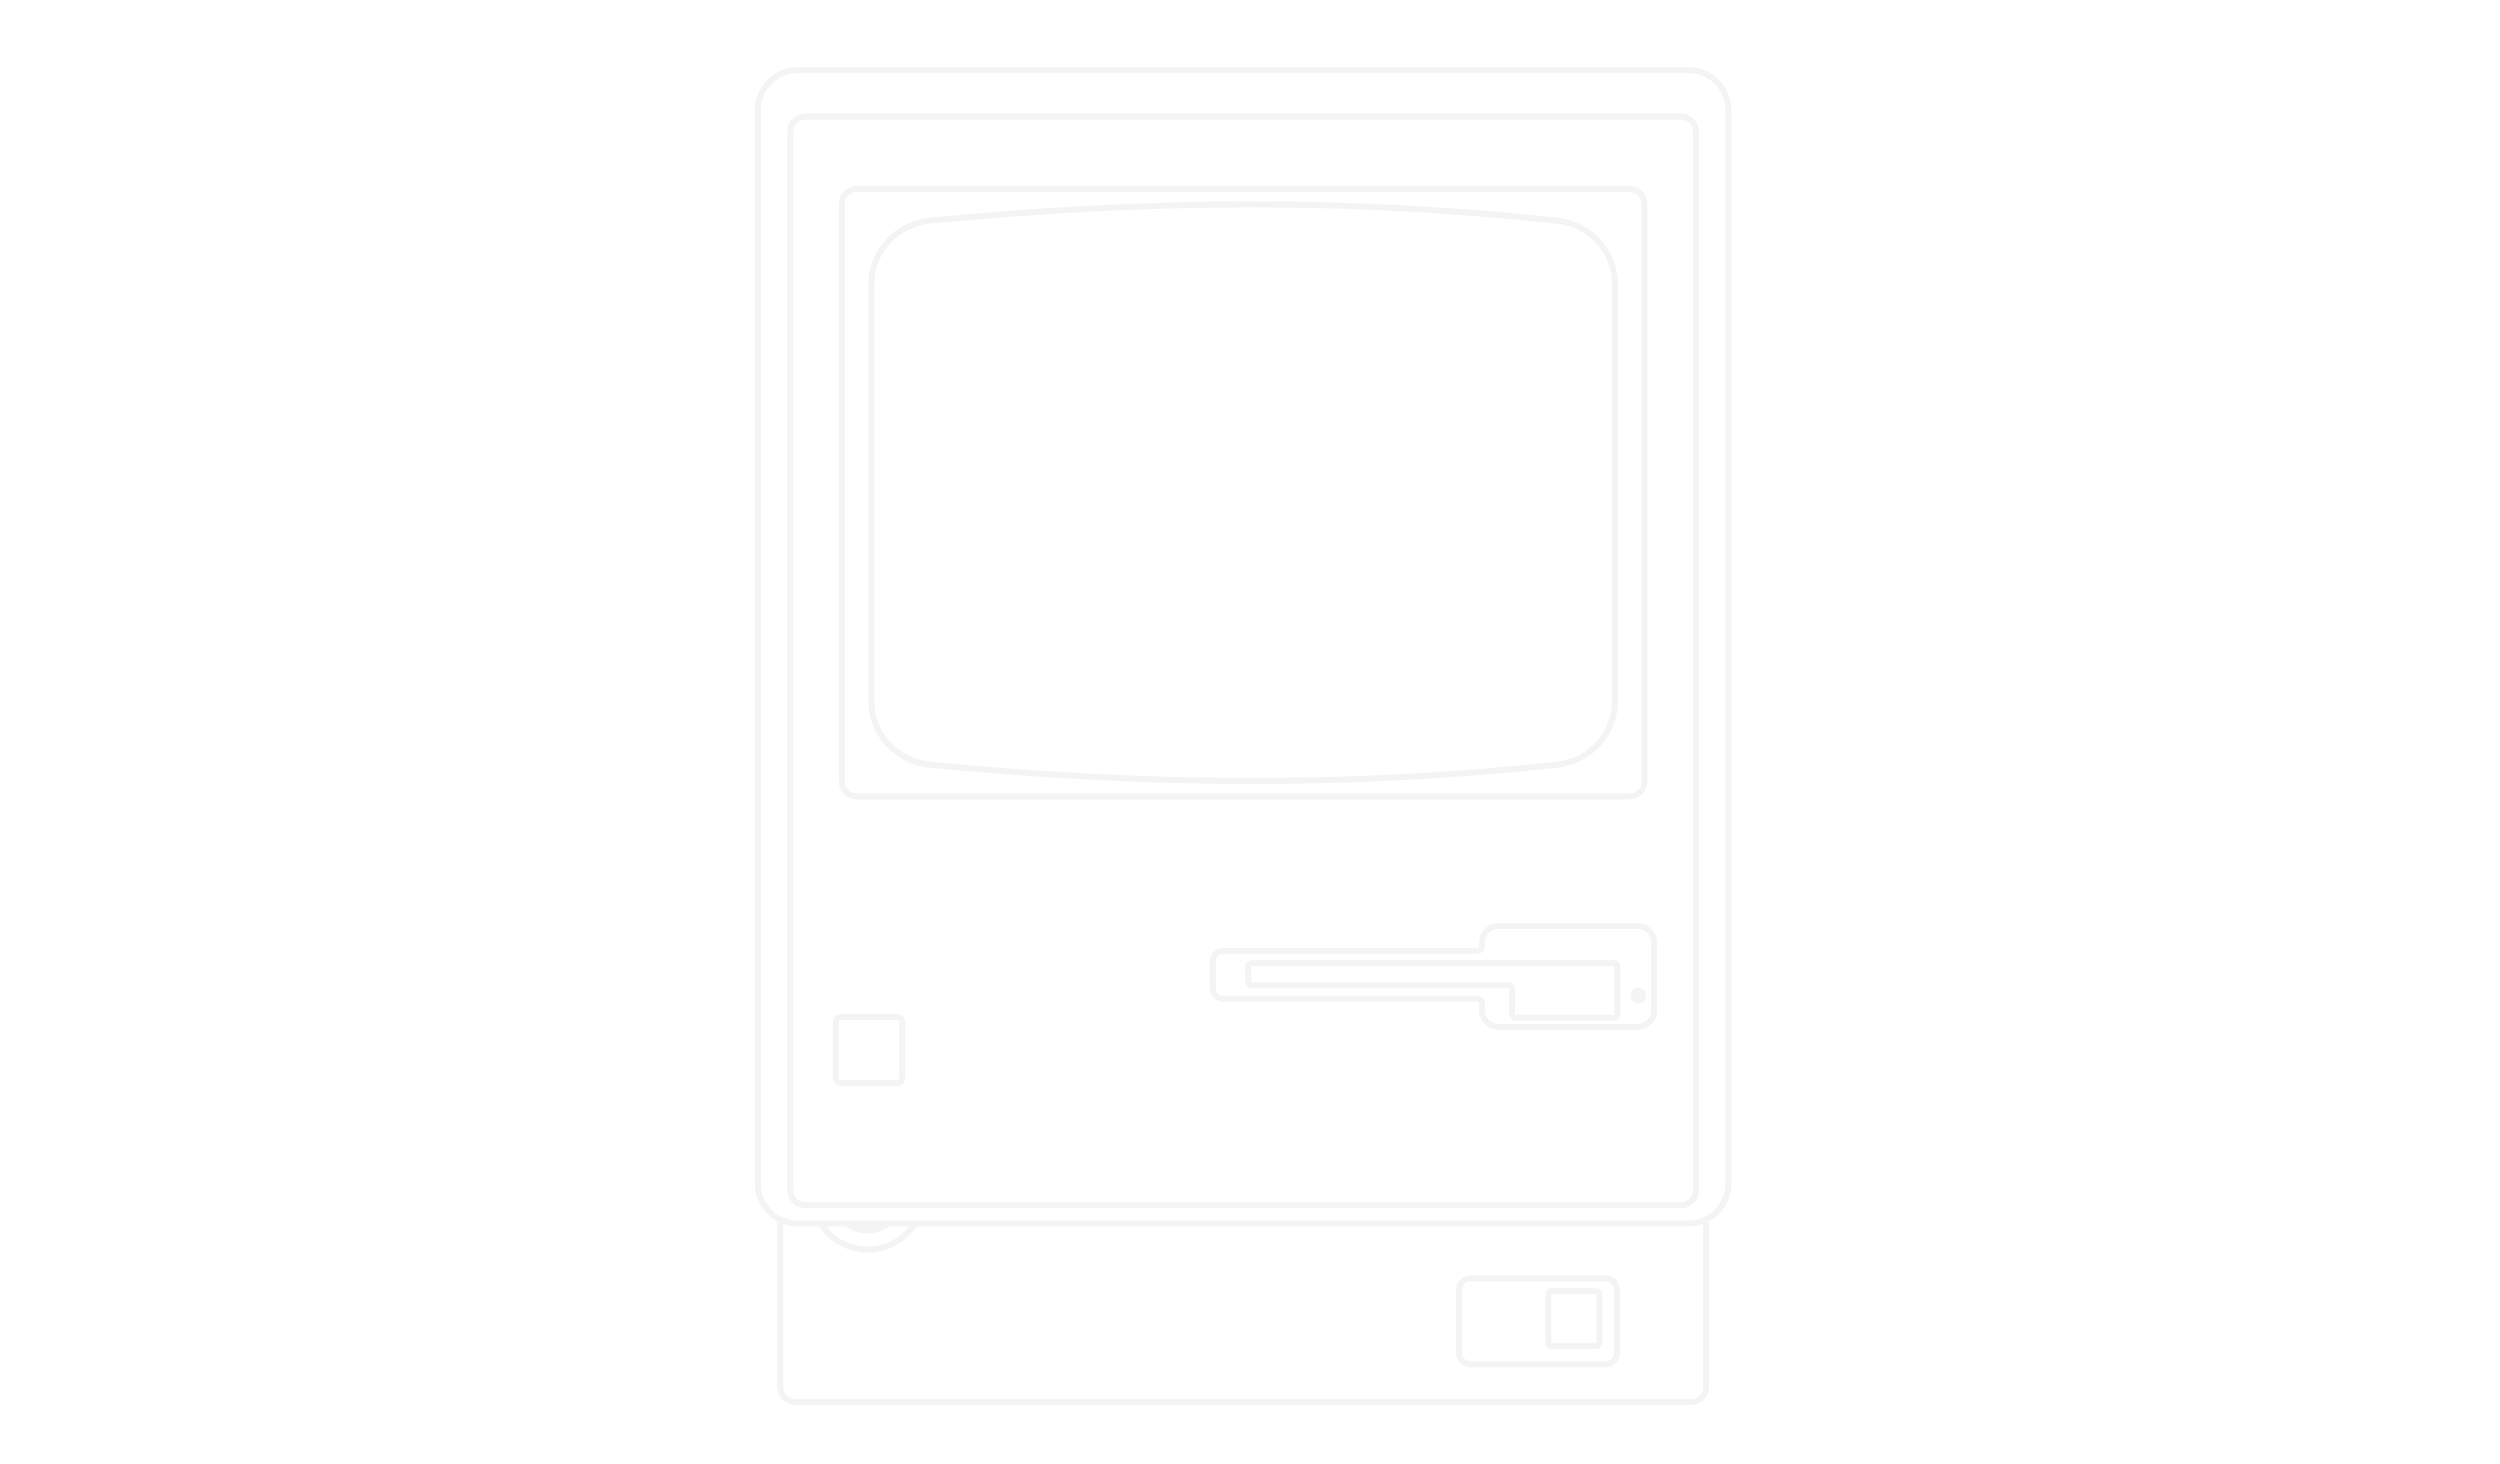
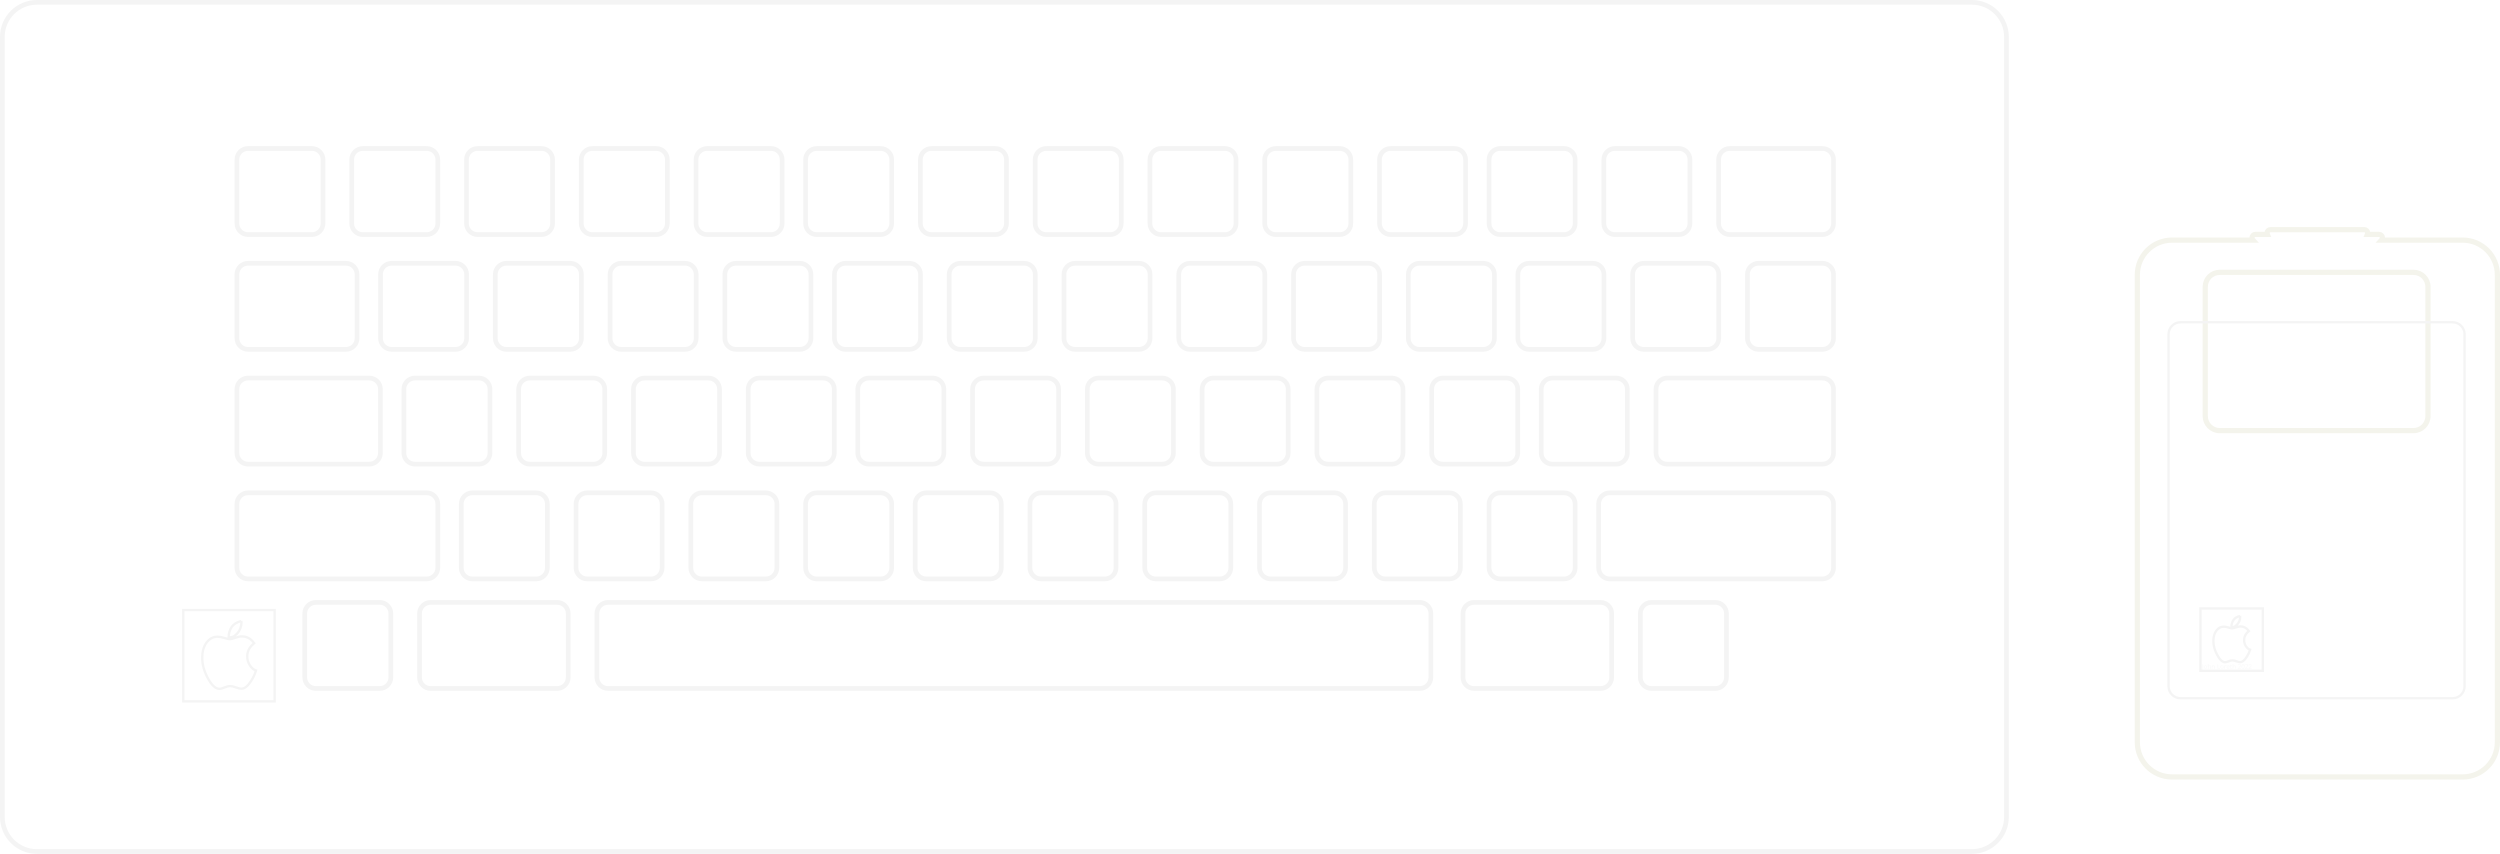
- <svg xmlns="http://www.w3.org/2000/svg" version="1.2" baseProfile="tiny" id="Layer_3" x="0px" y="0px" width="598.189px" height="350.26px" viewBox="0 0 598.189 350.26" xml:space="preserve">
-   <path id="path3" fill="#F4F4F4" d="M205.004,44.494c-2.364,0-4.299,1.936-4.299,4.299v138.192c0,2.364,1.936,4.301,4.299,4.301  h184.914c2.363,0,4.276-1.937,4.276-4.301V48.793c0-2.363-1.912-4.299-4.276-4.299H205.004z M205.004,45.927h184.914  c1.589,0,2.843,1.276,2.843,2.866v138.192c0,1.59-1.254,2.866-2.843,2.866H205.004c-1.59,0-2.866-1.276-2.866-2.866V48.793  C202.138,47.204,203.415,45.927,205.004,45.927z" />
-   <path id="path5" fill="#F4F4F4" d="M192.667,27.187c-2.364,0-4.299,1.935-4.299,4.299V284.8c0,2.365,1.935,4.3,4.299,4.3h209.568  c2.362,0,4.299-1.935,4.299-4.3V31.485c0-2.364-1.937-4.299-4.299-4.299H192.667z M192.667,28.619h209.568  c1.59,0,2.865,1.276,2.865,2.866V284.8c0,1.591-1.275,2.865-2.865,2.865H192.667c-1.589,0-2.866-1.274-2.866-2.865V31.485  C189.801,29.896,191.078,28.619,192.667,28.619z" />
-   <path id="path7" fill="#F4F4F4" d="M190.876,16.059c-5.658,0-10.254,4.596-10.254,10.254v256.904  c0,5.658,4.597,10.254,10.254,10.254h213.149c5.659,0,10.255-4.597,10.255-10.254V26.32c0-5.663-4.592-10.26-10.253-10.26h-213.15  L190.876,16.059z M190.876,17.492h213.149c4.884,0,8.821,3.937,8.821,8.821V283.21c0,4.885-3.939,8.822-8.821,8.822H190.876  c-4.882,0.007-8.82-3.934-8.82-8.813V26.314C182.056,21.431,185.994,17.493,190.876,17.492L190.876,17.492z" />
-   <path id="path9" fill="#F4F4F4" d="M201.176,242.62c-1.046,0-1.903,0.881-1.903,1.927v13.412c0,1.044,0.857,1.903,1.903,1.903  h13.523c1.047,0,1.903-0.859,1.903-1.903v-13.412c0-1.046-0.857-1.927-1.903-1.927H201.176z M201.176,244.054h13.523  c0.271,0,0.47,0.221,0.47,0.493v13.412c0,0.27-0.199,0.47-0.47,0.47h-13.523c-0.271,0-0.47-0.2-0.47-0.47v-13.412  C200.706,244.274,200.905,244.054,201.176,244.054z" />
-   <path id="path11" fill="#F4F4F4" d="M351.881,305.155c-1.927,0-3.493,1.591-3.493,3.515v15.001c0,1.924,1.566,3.494,3.493,3.494  h32.263c1.925,0,3.491-1.57,3.491-3.494V308.67c0-1.924-1.566-3.515-3.491-3.515H351.881z M351.881,306.588h32.263  c1.15,0,2.06,0.932,2.06,2.082v15.001c0,1.15-0.909,2.06-2.06,2.06h-32.263c-1.15,0-2.061-0.909-2.061-2.06V308.67  C349.82,307.52,350.73,306.588,351.881,306.588z" />
-   <path id="path13" fill="#F4F4F4" d="M371.268,308.199c-0.826,0-1.501,0.674-1.501,1.5v11.599c0,0.828,0.675,1.5,1.501,1.5h10.635  c0.827,0,1.523-0.672,1.523-1.5v-11.599c0-0.826-0.698-1.5-1.523-1.5H371.268z M371.268,309.634h10.635  c0.054,0,0.09,0.015,0.09,0.065v11.599c0,0.052-0.038,0.067-0.09,0.067h-10.635c-0.052,0-0.067-0.016-0.067-0.067v-11.599  C371.2,309.648,371.216,309.634,371.268,309.634z" />
-   <path id="path15" fill="#F4F4F4" d="M358.6,220.854c-2.582,0-4.701,2.118-4.701,4.703v0.648c0,0.224-0.05,0.376-0.112,0.446  c-0.062,0.073-0.157,0.158-0.56,0.158h-60.631c-1.705,0-3.112,1.408-3.112,3.112v6.649c0,1.706,1.408,3.112,3.112,3.112h60.631  c0.451,0,0.547,0.07,0.583,0.113c0.033,0.041,0.089,0.229,0.089,0.625v1.321c0,2.583,2.119,4.702,4.701,4.702h33.205  c2.582,0,4.701-2.119,4.701-4.702v-16.187c0-2.585-2.117-4.703-4.701-4.703H358.6L358.6,220.854z M358.6,222.287h33.205  c1.81,0,3.268,1.461,3.268,3.271v16.187c0,1.81-1.458,3.269-3.268,3.269H358.6c-1.81,0-3.269-1.459-3.269-3.269v-1.321  c0-0.531-0.045-1.067-0.426-1.521c-0.379-0.456-1.003-0.651-1.679-0.651h-60.631c-0.93,0-1.679-0.747-1.679-1.679v-6.649  c0-0.931,0.749-1.68,1.679-1.68h60.631c0.691,0,1.296-0.226,1.657-0.649c0.36-0.424,0.447-0.949,0.447-1.388v-0.648  C355.331,223.747,356.791,222.287,358.6,222.287L358.6,222.287z" />
-   <path id="path17" fill="#F4F4F4" d="M299.441,229.747c-0.827,0-1.5,0.673-1.5,1.499v3.718c0,0.825,0.673,1.499,1.5,1.499h61.369  c0.245,0,0.256,0.057,0.246,0.046c-0.009-0.013,0.046,0.057,0.046,0.313v5.888c0,0.825,0.674,1.522,1.499,1.522h23.601  c0.825,0,1.5-0.696,1.5-1.522v-11.464c0-0.826-0.675-1.499-1.5-1.499h-86.758H299.441z M299.441,231.18h86.758  c0.052,0,0.066,0.015,0.066,0.066v11.464c0,0.052-0.015,0.089-0.066,0.089h-23.601c-0.051,0-0.066-0.036-0.066-0.089v-5.888  c0-0.439-0.077-0.91-0.403-1.276c-0.323-0.368-0.837-0.516-1.321-0.516h-61.369c-0.051,0-0.068-0.017-0.068-0.066v-3.718  c0-0.052,0.017-0.066,0.068-0.066H299.441z" />
-   <path id="circle19" fill="#F4F4F4" d="M392.003,236.331c-1.018,0-1.859,0.818-1.859,1.834c0,1.019,0.842,1.86,1.859,1.86  s1.858-0.842,1.858-1.86C393.861,237.149,393.021,236.331,392.003,236.331z" />
-   <path id="path21" fill="#F4F4F4" d="M197.033,292.437l-1.208,0.784c2.469,3.905,6.82,6.493,11.777,6.493  c4.954,0,9.329-2.592,11.8-6.493l-1.209-0.761c-2.217,3.5-6.136,5.82-10.59,5.82C203.145,298.28,199.25,295.942,197.033,292.437  L197.033,292.437z" />
-   <path id="path23_1_" d="M207.602,294.409" />
-   <path id="path23_2_" fill="#F4F4F4" d="M201.668,292.999c1.616,1.33,3.678,2.127,5.934,2.127c2.28,0,4.377-0.815,6-2.173" />
-   <path id="path25" fill="#F4F4F4" d="M185.995,291.563v40.369c0,2.364,1.936,4.276,4.299,4.276h214.339  c2.364,0,4.298-1.912,4.298-4.276v-39.965H407.5v39.965c0,1.589-1.277,2.843-2.866,2.843H190.294c-1.59,0-2.867-1.254-2.867-2.843  v-40.369H185.995z" />
-   <path id="path27" fill="#F4F4F4" d="M298.546,48.188c-24.74,0.04-49.859,1.377-76.275,3.895h-0.022  c-8.093,0.952-14.464,7.604-14.464,15.853v99.883c0,8.25,6.372,14.921,14.464,15.875h0.022c52.839,5.037,100.427,5.354,150.395,0  c8.11-0.869,14.464-7.626,14.464-15.875V67.936c0-8.248-6.354-14.983-14.464-15.853c-24.983-2.677-49.363-3.936-74.111-3.896  L298.546,48.188z M298.546,49.621c24.695-0.04,49.022,1.224,73.953,3.896c7.413,0.794,13.188,6.907,13.188,14.419v99.883  c0,7.514-5.775,13.647-13.188,14.441c-49.855,5.345-97.325,5.026-150.078,0c-0.007-0.001-0.016,0-0.022,0  c-7.402-0.881-13.188-6.936-13.188-14.441V67.936c0-7.505,5.785-13.538,13.188-14.419c0.007,0,0.015,0,0.022,0  C248.794,51.003,273.857,49.661,298.546,49.621z" />
+ <svg xmlns="http://www.w3.org/2000/svg" version="1.1" id="svg4298" width="1064.853" height="363.693" viewBox="0 0 958.368 327.324">
+   <defs id="defs4302" />
+   <text xml:space="preserve" style="font-size:2.4px;line-height:1.25;font-family:TrasksHand;-inkscape-font-specification:TrasksHand;fill:#f4f4f4;fill-opacity:0.5;stroke-width:0.9;stroke-miterlimit:4;stroke-dasharray:none" x="844.119" y="256.373" id="text18039">
+     <tspan id="tspan18037" style="fill:#f4f4f4;fill-opacity:0.5;stroke-width:0.9;stroke-miterlimit:4;stroke-dasharray:none" x="844.119" y="256.373">John Loreth 2022</tspan>
+   </text>
+   <g id="g19745" transform="translate(-0.1,-0.1)">
+     <rect style="fill:none;fill-opacity:0.5;stroke:#f4f4f4;stroke-width:1.8;stroke-linecap:round;stroke-miterlimit:4;stroke-dasharray:none;stroke-opacity:1" id="rect4415" width="768.27" height="325.524" x="1" y="1" ry="13.253" rx="13.253" />
+     <path style="font-style:normal;font-variant:normal;font-weight:normal;font-stretch:normal;font-size:144px;line-height:100%;font-family:Helvetica;text-align:start;writing-mode:lr-tb;text-anchor:start;fill:none;fill-opacity:1;stroke:#f4f4f4;stroke-width:0.9;stroke-linecap:butt;stroke-linejoin:miter;stroke-miterlimit:4;stroke-dasharray:none;stroke-opacity:1" d="m 852.603,240.331 c 0.493,2e-5 1.087,0.107 1.784,0.322 0.703,0.215 1.169,0.322 1.399,0.322 0.296,2e-5 0.778,-0.121 1.449,-0.364 0.67,-0.242 1.251,-0.364 1.744,-0.364 0.808,2e-5 1.527,0.229 2.158,0.686 0.355,0.263 0.706,0.62 1.054,1.07 -0.526,0.471 -0.91,0.89 -1.153,1.257 -0.44,0.665 -0.66,1.399 -0.66,2.203 -10e-6,0.88 0.233,1.673 0.7,2.379 0.466,0.706 0.999,1.153 1.596,1.34 -0.25,0.852 -0.663,1.742 -1.242,2.67 -0.874,1.392 -1.741,2.088 -2.601,2.088 -0.342,0 -0.815,-0.114 -1.419,-0.343 -0.598,-0.229 -1.104,-0.343 -1.518,-0.343 -0.414,0 -0.897,0.118 -1.449,0.353 -0.545,0.242 -0.989,0.364 -1.33,0.364 -1.031,0 -2.043,-0.921 -3.035,-2.764 -0.992,-1.822 -1.488,-3.609 -1.488,-5.361 0,-1.628 0.378,-2.954 1.133,-3.979 0.762,-1.025 1.721,-1.538 2.877,-1.538 m 6.208,-4.093 c 0.026,0.09 0.043,0.17 0.049,0.239 0.007,0.069 0.01,0.139 0.01,0.208 -10e-6,0.443 -0.099,0.928 -0.296,1.454 -0.197,0.526 -0.509,1.015 -0.936,1.465 -0.368,0.381 -0.732,0.637 -1.094,0.769 -0.23,0.076 -0.578,0.135 -1.045,0.177 0.013,-1.053 0.273,-1.964 0.778,-2.732 0.512,-0.769 1.357,-1.295 2.532,-1.579" id="path7600" />
+     <rect style="fill:none;fill-opacity:0.5;stroke:#f4f4f4;stroke-width:0.9;stroke-linecap:round;stroke-miterlimit:4;stroke-dasharray:none;stroke-opacity:1" id="rect7598" width="23.9" height="23.9" x="843.642" y="233.351" />
+   </g>
+   <g id="layer1" transform="translate(-14.8201,-147.0845)">
+     <path style="font-style:normal;font-variant:normal;font-weight:normal;font-stretch:normal;font-size:144px;line-height:100%;font-family:Helvetica;text-align:start;writing-mode:lr-tb;text-anchor:start;fill:none;fill-opacity:1;stroke:#f4f4f4;stroke-width:0.9;stroke-linecap:butt;stroke-linejoin:miter;stroke-miterlimit:4;stroke-dasharray:none;stroke-opacity:1" d="m 98.212,391.168 c 0.722,2e-5 1.592,0.157 2.612,0.472 1.029,0.314 1.712,0.472 2.049,0.472 0.433,2e-5 1.14,-0.177 2.121,-0.532 0.981,-0.355 1.833,-0.532 2.554,-0.533 1.183,3e-5 2.237,0.335 3.16,1.004 0.519,0.385 1.034,0.908 1.544,1.567 -0.77,0.69 -1.332,1.303 -1.688,1.841 -0.645,0.974 -0.967,2.049 -0.967,3.225 -2e-5,1.288 0.342,2.45 1.025,3.484 0.683,1.035 1.462,1.689 2.338,1.963 -0.366,1.248 -0.972,2.551 -1.818,3.91 -1.28,2.039 -2.549,3.058 -3.81,3.058 -0.5,0 -1.193,-0.167 -2.078,-0.502 -0.875,-0.335 -1.616,-0.502 -2.222,-0.502 -0.606,1e-5 -1.313,0.172 -2.121,0.517 -0.798,0.355 -1.448,0.533 -1.948,0.533 -1.51,0 -2.992,-1.349 -4.445,-4.047 -1.453,-2.668 -2.179,-5.284 -2.179,-7.851 0,-2.384 0.553,-4.326 1.66,-5.827 1.116,-1.501 2.521,-2.252 4.214,-2.252 m 9.091,-5.994 c 0.038,0.132 0.062,0.249 0.072,0.35 0.01,0.101 0.015,0.203 0.015,0.304 -1e-5,0.649 -0.144,1.359 -0.433,2.13 -0.289,0.771 -0.746,1.486 -1.371,2.145 -0.539,0.558 -1.073,0.933 -1.602,1.126 -0.337,0.112 -0.847,0.198 -1.53,0.259 0.019,-1.542 0.399,-2.875 1.14,-4.001 0.75,-1.126 1.987,-1.897 3.709,-2.313" id="p4" />
+     <rect style="fill:none;fill-opacity:0.5;stroke:#f4f4f4;stroke-width:0.9;stroke-linecap:round;stroke-miterlimit:4;stroke-dasharray:none;stroke-opacity:1" id="rect4879" width="35" height="35" x="85.09" y="380.945" />
+     <rect style="fill:none;fill-opacity:0.5;stroke:#f4f4ec;stroke-width:2;stroke-linecap:round;stroke-miterlimit:4;stroke-dasharray:none;stroke-opacity:1" id="rect7013" width="85.381" height="60.673" x="860.195" y="251.488" ry="5.551" rx="5.551" />
+     <rect style="display:inline;fill:none;fill-opacity:0.5;stroke:#f4f4f4;stroke-width:0.9;stroke-linecap:round;stroke-miterlimit:4;stroke-dasharray:none;stroke-opacity:1" id="rect7117" width="113.478" height="144.131" x="846.131" y="270.619" ry="4.579" rx="4.579" />
+     <path id="rect8174" style="fill:none;fill-opacity:1;stroke:#f4f4ec;stroke-width:2;stroke-linecap:round;stroke-miterlimit:4;stroke-dasharray:none;stroke-opacity:1" d="m 857.184,96.436 c -0.723,0 -1.307,0.584 -1.307,1.307 0,0.179 0.037,0.349 0.102,0.504 h -4.553 c -0.723,0 -1.305,0.582 -1.305,1.305 0,0.343 0.133,0.652 0.348,0.885 h -30.988 c -7.383,0 -13.328,5.945 -13.328,13.328 V 292.904 c 0,7.383 5.945,13.328 13.328,13.328 h 111.375 c 7.383,0 13.328,-5.945 13.328,-13.328 V 113.764 c 0,-7.383 -5.945,-13.328 -13.328,-13.328 h -31.092 c 0.215,-0.232 0.35,-0.542 0.35,-0.885 0,-0.723 -0.584,-1.305 -1.307,-1.305 h -4.438 c 0.065,-0.155 0.102,-0.325 0.102,-0.504 0,-0.723 -0.584,-1.307 -1.307,-1.307 z" transform="translate(28.00464,138.6946)" />
+   </g>
+   <g id="layer2" transform="translate(-14.8201,-147.0845)">
+     <g id="g5453" style="stroke:#f4f4f4;stroke-width:1.8;stroke-miterlimit:4;stroke-dasharray:none;stroke-opacity:1">
+       <rect style="fill:none;fill-opacity:0.5;stroke:#f4f4f4;stroke-width:1.8;stroke-linecap:round;stroke-miterlimit:4;stroke-dasharray:none;stroke-opacity:1" id="rect5171" width="33" height="33" x="409.646" y="336.009" ry="4.255" rx="4.255" />
+       <rect style="fill:none;fill-opacity:0.5;stroke:#f4f4f4;stroke-width:1.8;stroke-linecap:round;stroke-miterlimit:4;stroke-dasharray:none;stroke-opacity:1" id="rect5286" width="33" height="33" x="365.646" y="336.009" ry="4.255" rx="4.255" />
+       <rect style="fill:none;fill-opacity:0.5;stroke:#f4f4f4;stroke-width:1.8;stroke-linecap:round;stroke-miterlimit:4;stroke-dasharray:none;stroke-opacity:1" id="rect5288" width="33" height="33" x="323.646" y="336.009" ry="4.255" rx="4.255" />
+       <rect style="fill:none;fill-opacity:0.5;stroke:#f4f4f4;stroke-width:1.8;stroke-linecap:round;stroke-miterlimit:4;stroke-dasharray:none;stroke-opacity:1" id="rect5290" width="33" height="33" x="279.646" y="336.009" ry="4.255" rx="4.255" />
+       <rect style="fill:none;fill-opacity:0.5;stroke:#f4f4f4;stroke-width:1.8;stroke-linecap:round;stroke-miterlimit:4;stroke-dasharray:none;stroke-opacity:1" id="rect5292" width="33" height="33" x="235.646" y="336.009" ry="4.255" rx="4.255" />
+       <rect style="fill:none;fill-opacity:0.5;stroke:#f4f4f4;stroke-width:1.8;stroke-linecap:round;stroke-miterlimit:4;stroke-dasharray:none;stroke-opacity:1" id="rect5294" width="33" height="33" x="191.646" y="336.009" ry="4.255" rx="4.255" />
+       <rect style="fill:none;fill-opacity:0.5;stroke:#f4f4f4;stroke-width:1.8;stroke-linecap:round;stroke-miterlimit:4;stroke-dasharray:none;stroke-opacity:1" id="rect5296" width="77" height="33" x="105.646" y="336.009" ry="4.255" rx="4.255" />
+       <rect style="fill:none;fill-opacity:0.5;stroke:#f4f4f4;stroke-width:1.8;stroke-linecap:round;stroke-miterlimit:4;stroke-dasharray:none;stroke-opacity:1" id="rect5404" width="90.045" height="33" x="627.646" y="336.009" ry="4.255" rx="4.255" />
+       <rect style="fill:none;fill-opacity:0.5;stroke:#f4f4f4;stroke-width:1.8;stroke-linecap:round;stroke-miterlimit:4;stroke-dasharray:none;stroke-opacity:1" id="rect5406" width="33" height="33" x="585.646" y="336.009" ry="4.255" rx="4.255" />
+       <rect style="fill:none;fill-opacity:0.5;stroke:#f4f4f4;stroke-width:1.8;stroke-linecap:round;stroke-miterlimit:4;stroke-dasharray:none;stroke-opacity:1" id="rect5408" width="33" height="33" x="541.646" y="336.009" ry="4.255" rx="4.255" />
+       <rect style="fill:none;fill-opacity:0.5;stroke:#f4f4f4;stroke-width:1.8;stroke-linecap:round;stroke-miterlimit:4;stroke-dasharray:none;stroke-opacity:1" id="rect5410" width="33" height="33" x="497.646" y="336.009" ry="4.255" rx="4.255" />
+       <rect style="fill:none;fill-opacity:0.5;stroke:#f4f4f4;stroke-width:1.8;stroke-linecap:round;stroke-miterlimit:4;stroke-dasharray:none;stroke-opacity:1" id="rect5412" width="33" height="33" x="453.646" y="336.009" ry="4.255" rx="4.255" />
+     </g>
+     <g id="g5481" transform="translate(-22,-44)" style="stroke:#f4f4f4;stroke-width:1.8;stroke-miterlimit:4;stroke-dasharray:none;stroke-opacity:1">
+       <rect style="fill:none;fill-opacity:0.5;stroke:#f4f4f4;stroke-width:1.8;stroke-linecap:round;stroke-miterlimit:4;stroke-dasharray:none;stroke-opacity:1" id="rect5455" width="33" height="33" x="409.646" y="336.009" ry="4.255" rx="4.255" />
+       <rect style="fill:none;fill-opacity:0.5;stroke:#f4f4f4;stroke-width:1.8;stroke-linecap:round;stroke-miterlimit:4;stroke-dasharray:none;stroke-opacity:1" id="rect5457" width="33" height="33" x="365.646" y="336.009" ry="4.255" rx="4.255" />
+       <rect style="fill:none;fill-opacity:0.5;stroke:#f4f4f4;stroke-width:1.8;stroke-linecap:round;stroke-miterlimit:4;stroke-dasharray:none;stroke-opacity:1" id="rect5459" width="33" height="33" x="323.646" y="336.009" ry="4.255" rx="4.255" />
+       <rect style="fill:none;fill-opacity:0.5;stroke:#f4f4f4;stroke-width:1.8;stroke-linecap:round;stroke-miterlimit:4;stroke-dasharray:none;stroke-opacity:1" id="rect5461" width="33" height="33" x="279.646" y="336.009" ry="4.255" rx="4.255" />
+       <rect style="fill:none;fill-opacity:0.5;stroke:#f4f4f4;stroke-width:1.8;stroke-linecap:round;stroke-miterlimit:4;stroke-dasharray:none;stroke-opacity:1" id="rect5463" width="33" height="33" x="235.646" y="336.009" ry="4.255" rx="4.255" />
+       <rect style="fill:none;fill-opacity:0.5;stroke:#f4f4f4;stroke-width:1.8;stroke-linecap:round;stroke-miterlimit:4;stroke-dasharray:none;stroke-opacity:1" id="rect5465" width="33" height="33" x="191.646" y="336.009" ry="4.255" rx="4.255" />
+       <rect style="fill:none;fill-opacity:0.5;stroke:#f4f4f4;stroke-width:1.8;stroke-linecap:round;stroke-miterlimit:4;stroke-dasharray:none;stroke-opacity:1" id="rect5467" width="55" height="33" x="127.646" y="336.009" ry="4.255" rx="4.255" />
+       <rect style="fill:none;fill-opacity:0.5;stroke:#f4f4f4;stroke-width:1.8;stroke-linecap:round;stroke-miterlimit:4;stroke-dasharray:none;stroke-opacity:1" id="rect5469" width="68.045" height="33" x="671.646" y="336.009" ry="4.255" rx="4.255" />
+       <rect style="fill:none;fill-opacity:0.5;stroke:#f4f4f4;stroke-width:1.8;stroke-linecap:round;stroke-miterlimit:4;stroke-dasharray:none;stroke-opacity:1" id="rect5471" width="33" height="33" x="627.646" y="336.009" ry="4.255" rx="4.255" />
+       <rect style="fill:none;fill-opacity:0.5;stroke:#f4f4f4;stroke-width:1.8;stroke-linecap:round;stroke-miterlimit:4;stroke-dasharray:none;stroke-opacity:1" id="rect5473" width="33" height="33" x="585.646" y="336.009" ry="4.255" rx="4.255" />
+       <rect style="fill:none;fill-opacity:0.5;stroke:#f4f4f4;stroke-width:1.8;stroke-linecap:round;stroke-miterlimit:4;stroke-dasharray:none;stroke-opacity:1" id="rect5475" width="33" height="33" x="541.646" y="336.009" ry="4.255" rx="4.255" />
+       <rect style="fill:none;fill-opacity:0.5;stroke:#f4f4f4;stroke-width:1.8;stroke-linecap:round;stroke-miterlimit:4;stroke-dasharray:none;stroke-opacity:1" id="rect5477" width="33" height="33" x="497.646" y="336.009" ry="4.255" rx="4.255" />
+       <rect style="fill:none;fill-opacity:0.5;stroke:#f4f4f4;stroke-width:1.8;stroke-linecap:round;stroke-miterlimit:4;stroke-dasharray:none;stroke-opacity:1" id="rect5479" width="33" height="33" x="453.646" y="336.009" ry="4.255" rx="4.255" />
+     </g>
+     <g id="g5589" transform="translate(-30.95459,-88)" style="stroke:#f4f4f4;stroke-width:1.8;stroke-miterlimit:4;stroke-dasharray:none;stroke-opacity:1">
+       <rect style="fill:none;fill-opacity:0.5;stroke:#f4f4f4;stroke-width:1.8;stroke-linecap:round;stroke-miterlimit:4;stroke-dasharray:none;stroke-opacity:1" id="rect5563" width="33" height="33" x="409.646" y="336.009" ry="4.255" rx="4.255" />
+       <rect style="fill:none;fill-opacity:0.5;stroke:#f4f4f4;stroke-width:1.8;stroke-linecap:round;stroke-miterlimit:4;stroke-dasharray:none;stroke-opacity:1" id="rect5565" width="33" height="33" x="365.646" y="336.009" ry="4.255" rx="4.255" />
+       <rect style="fill:none;fill-opacity:0.5;stroke:#f4f4f4;stroke-width:1.8;stroke-linecap:round;stroke-miterlimit:4;stroke-dasharray:none;stroke-opacity:1" id="rect5567" width="33" height="33" x="323.646" y="336.009" ry="4.255" rx="4.255" />
+       <rect style="fill:none;fill-opacity:0.5;stroke:#f4f4f4;stroke-width:1.8;stroke-linecap:round;stroke-miterlimit:4;stroke-dasharray:none;stroke-opacity:1" id="rect5569" width="33" height="33" x="279.646" y="336.009" ry="4.255" rx="4.255" />
+       <rect style="fill:none;fill-opacity:0.5;stroke:#f4f4f4;stroke-width:1.8;stroke-linecap:round;stroke-miterlimit:4;stroke-dasharray:none;stroke-opacity:1" id="rect5571" width="33" height="33" x="235.646" y="336.009" ry="4.255" rx="4.255" />
+       <rect style="fill:none;fill-opacity:0.5;stroke:#f4f4f4;stroke-width:1.8;stroke-linecap:round;stroke-miterlimit:4;stroke-dasharray:none;stroke-opacity:1" id="rect5573" width="33" height="33" x="191.646" y="336.009" ry="4.255" rx="4.255" />
+       <rect style="fill:none;fill-opacity:0.5;stroke:#f4f4f4;stroke-width:1.8;stroke-linecap:round;stroke-miterlimit:4;stroke-dasharray:none;stroke-opacity:1" id="rect5575" width="46.045" height="33" x="136.6" y="336.009" ry="4.255" rx="4.255" />
+       <rect style="fill:none;fill-opacity:0.5;stroke:#f4f4f4;stroke-width:1.8;stroke-linecap:round;stroke-miterlimit:4;stroke-dasharray:none;stroke-opacity:1" id="rect5577" width="33" height="33" x="671.646" y="336.009" ry="4.255" rx="4.255" />
+       <rect style="fill:none;fill-opacity:0.5;stroke:#f4f4f4;stroke-width:1.8;stroke-linecap:round;stroke-miterlimit:4;stroke-dasharray:none;stroke-opacity:1" id="rect5579" width="33" height="33" x="627.646" y="336.009" ry="4.255" rx="4.255" />
+       <rect style="fill:none;fill-opacity:0.5;stroke:#f4f4f4;stroke-width:1.8;stroke-linecap:round;stroke-miterlimit:4;stroke-dasharray:none;stroke-opacity:1" id="rect5581" width="33" height="33" x="585.646" y="336.009" ry="4.255" rx="4.255" />
+       <rect style="fill:none;fill-opacity:0.5;stroke:#f4f4f4;stroke-width:1.8;stroke-linecap:round;stroke-miterlimit:4;stroke-dasharray:none;stroke-opacity:1" id="rect5583" width="33" height="33" x="541.646" y="336.009" ry="4.255" rx="4.255" />
+       <rect style="fill:none;fill-opacity:0.5;stroke:#f4f4f4;stroke-width:1.8;stroke-linecap:round;stroke-miterlimit:4;stroke-dasharray:none;stroke-opacity:1" id="rect5585" width="33" height="33" x="497.646" y="336.009" ry="4.255" rx="4.255" />
+       <rect style="fill:none;fill-opacity:0.5;stroke:#f4f4f4;stroke-width:1.8;stroke-linecap:round;stroke-miterlimit:4;stroke-dasharray:none;stroke-opacity:1" id="rect5587" width="33" height="33" x="453.646" y="336.009" ry="4.255" rx="4.255" />
+       <rect style="fill:none;fill-opacity:0.5;stroke:#f4f4f4;stroke-width:1.8;stroke-linecap:round;stroke-miterlimit:4;stroke-dasharray:none;stroke-opacity:1" id="rect5591" width="33" height="33" x="715.646" y="336.009" ry="4.255" rx="4.255" />
+     </g>
+     <g id="g5761" transform="translate(-42,-132)" style="stroke:#f4f4f4;stroke-width:1.8;stroke-miterlimit:4;stroke-dasharray:none;stroke-opacity:1">
+       <rect style="fill:none;fill-opacity:0.5;stroke:#f4f4f4;stroke-width:1.8;stroke-linecap:round;stroke-miterlimit:4;stroke-dasharray:none;stroke-opacity:1" id="rect5733" width="33" height="33" x="409.646" y="336.009" ry="4.255" rx="4.255" />
+       <rect style="fill:none;fill-opacity:0.5;stroke:#f4f4f4;stroke-width:1.8;stroke-linecap:round;stroke-miterlimit:4;stroke-dasharray:none;stroke-opacity:1" id="rect5735" width="33" height="33" x="365.646" y="336.009" ry="4.255" rx="4.255" />
+       <rect style="fill:none;fill-opacity:0.5;stroke:#f4f4f4;stroke-width:1.8;stroke-linecap:round;stroke-miterlimit:4;stroke-dasharray:none;stroke-opacity:1" id="rect5737" width="33" height="33" x="323.646" y="336.009" ry="4.255" rx="4.255" />
+       <rect style="fill:none;fill-opacity:0.5;stroke:#f4f4f4;stroke-width:1.8;stroke-linecap:round;stroke-miterlimit:4;stroke-dasharray:none;stroke-opacity:1" id="rect5739" width="33" height="33" x="279.646" y="336.009" ry="4.255" rx="4.255" />
+       <rect style="fill:none;fill-opacity:0.5;stroke:#f4f4f4;stroke-width:1.8;stroke-linecap:round;stroke-miterlimit:4;stroke-dasharray:none;stroke-opacity:1" id="rect5741" width="33" height="33" x="235.646" y="336.009" ry="4.255" rx="4.255" />
+       <rect style="fill:none;fill-opacity:0.5;stroke:#f4f4f4;stroke-width:1.8;stroke-linecap:round;stroke-miterlimit:4;stroke-dasharray:none;stroke-opacity:1" id="rect5743" width="33" height="33" x="191.646" y="336.009" ry="4.255" rx="4.255" />
+       <rect style="fill:none;fill-opacity:0.5;stroke:#f4f4f4;stroke-width:1.8;stroke-linecap:round;stroke-miterlimit:4;stroke-dasharray:none;stroke-opacity:1" id="rect5747" width="33" height="33" x="671.646" y="336.009" ry="4.255" rx="4.255" />
+       <rect style="fill:none;fill-opacity:0.5;stroke:#f4f4f4;stroke-width:1.8;stroke-linecap:round;stroke-miterlimit:4;stroke-dasharray:none;stroke-opacity:1" id="rect5749" width="33" height="33" x="627.646" y="336.009" ry="4.255" rx="4.255" />
+       <rect style="fill:none;fill-opacity:0.5;stroke:#f4f4f4;stroke-width:1.8;stroke-linecap:round;stroke-miterlimit:4;stroke-dasharray:none;stroke-opacity:1" id="rect5751" width="33" height="33" x="585.646" y="336.009" ry="4.255" rx="4.255" />
+       <rect style="fill:none;fill-opacity:0.5;stroke:#f4f4f4;stroke-width:1.8;stroke-linecap:round;stroke-miterlimit:4;stroke-dasharray:none;stroke-opacity:1" id="rect5753" width="33" height="33" x="541.646" y="336.009" ry="4.255" rx="4.255" />
+       <rect style="fill:none;fill-opacity:0.5;stroke:#f4f4f4;stroke-width:1.8;stroke-linecap:round;stroke-miterlimit:4;stroke-dasharray:none;stroke-opacity:1" id="rect5755" width="33" height="33" x="497.646" y="336.009" ry="4.255" rx="4.255" />
+       <rect style="fill:none;fill-opacity:0.5;stroke:#f4f4f4;stroke-width:1.8;stroke-linecap:round;stroke-miterlimit:4;stroke-dasharray:none;stroke-opacity:1" id="rect5757" width="33" height="33" x="453.646" y="336.009" ry="4.255" rx="4.255" />
+       <rect style="fill:none;fill-opacity:0.5;stroke:#f4f4f4;stroke-width:1.8;stroke-linecap:round;stroke-miterlimit:4;stroke-dasharray:none;stroke-opacity:1" id="rect5843" width="33" height="33" x="147.646" y="336.009" ry="4.255" rx="4.255" />
+       <rect style="fill:none;fill-opacity:0.5;stroke:#f4f4f4;stroke-width:1.8;stroke-linecap:round;stroke-miterlimit:4;stroke-dasharray:none;stroke-opacity:1" id="rect5925" width="44.045" height="33" x="715.646" y="336.009" ry="4.255" rx="4.255" />
+     </g>
+     <g id="g6031" transform="translate(8,42)" style="stroke:#f4f4f4;stroke-width:1.8;stroke-miterlimit:4;stroke-dasharray:none;stroke-opacity:1">
+       <rect style="fill:none;fill-opacity:0.5;stroke:#f4f4f4;stroke-width:1.8;stroke-linecap:round;stroke-miterlimit:4;stroke-dasharray:none;stroke-opacity:1" id="rect6015" width="319.695" height="33" x="235.646" y="336.009" ry="4.255" rx="4.255" />
+       <rect style="fill:none;fill-opacity:0.5;stroke:#f4f4f4;stroke-width:1.8;stroke-linecap:round;stroke-miterlimit:4;stroke-dasharray:none;stroke-opacity:1" id="rect6023" width="33" height="33" x="635.646" y="336.009" ry="4.255" rx="4.255" />
+       <rect style="fill:none;fill-opacity:0.5;stroke:#f4f4f4;stroke-width:1.8;stroke-linecap:round;stroke-miterlimit:4;stroke-dasharray:none;stroke-opacity:1" id="rect6025" width="57" height="33" x="567.646" y="336.009" ry="4.255" rx="4.255" />
+       <rect style="fill:none;fill-opacity:0.5;stroke:#f4f4f4;stroke-width:1.8;stroke-linecap:round;stroke-miterlimit:4;stroke-dasharray:none;stroke-opacity:1" id="rect6355" width="33" height="33" x="123.646" y="336.009" ry="4.255" rx="4.255" />
+       <rect style="fill:none;fill-opacity:0.5;stroke:#f4f4f4;stroke-width:1.8;stroke-linecap:round;stroke-miterlimit:4;stroke-dasharray:none;stroke-opacity:1" id="rect6439" width="57" height="33" x="167.646" y="336.009" ry="4.255" rx="4.255" />
+     </g>
+   </g>
</svg>
